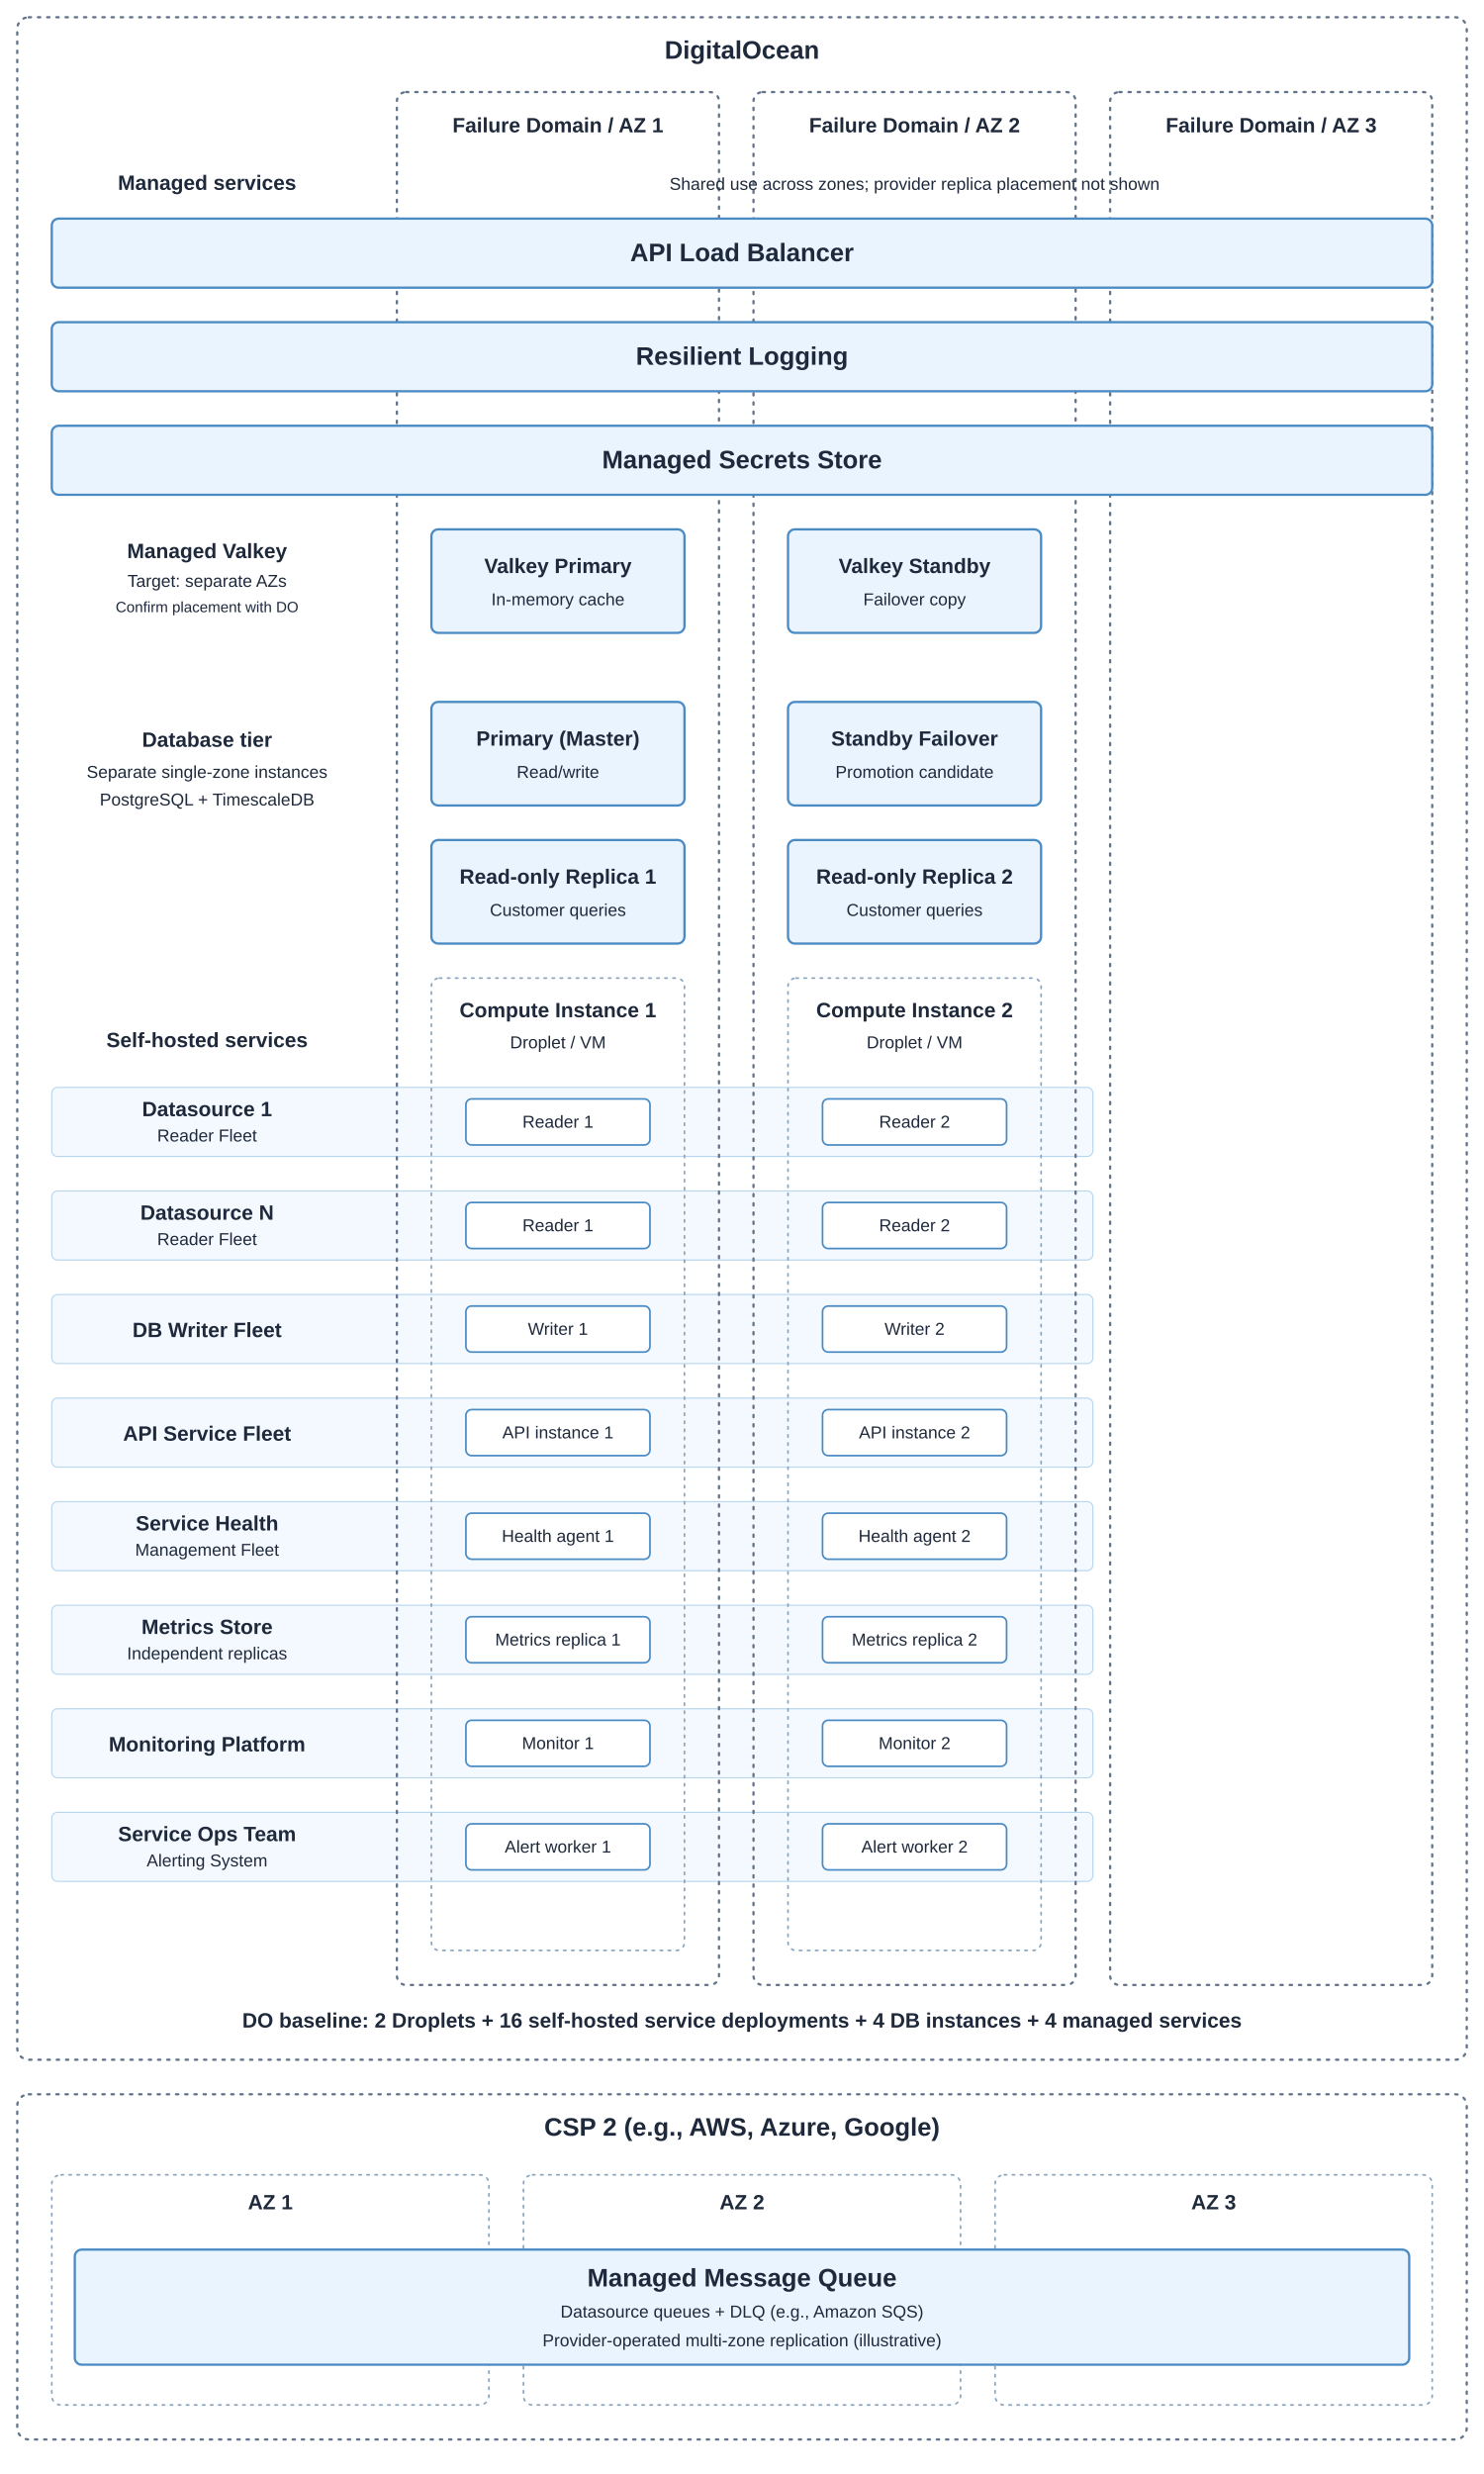
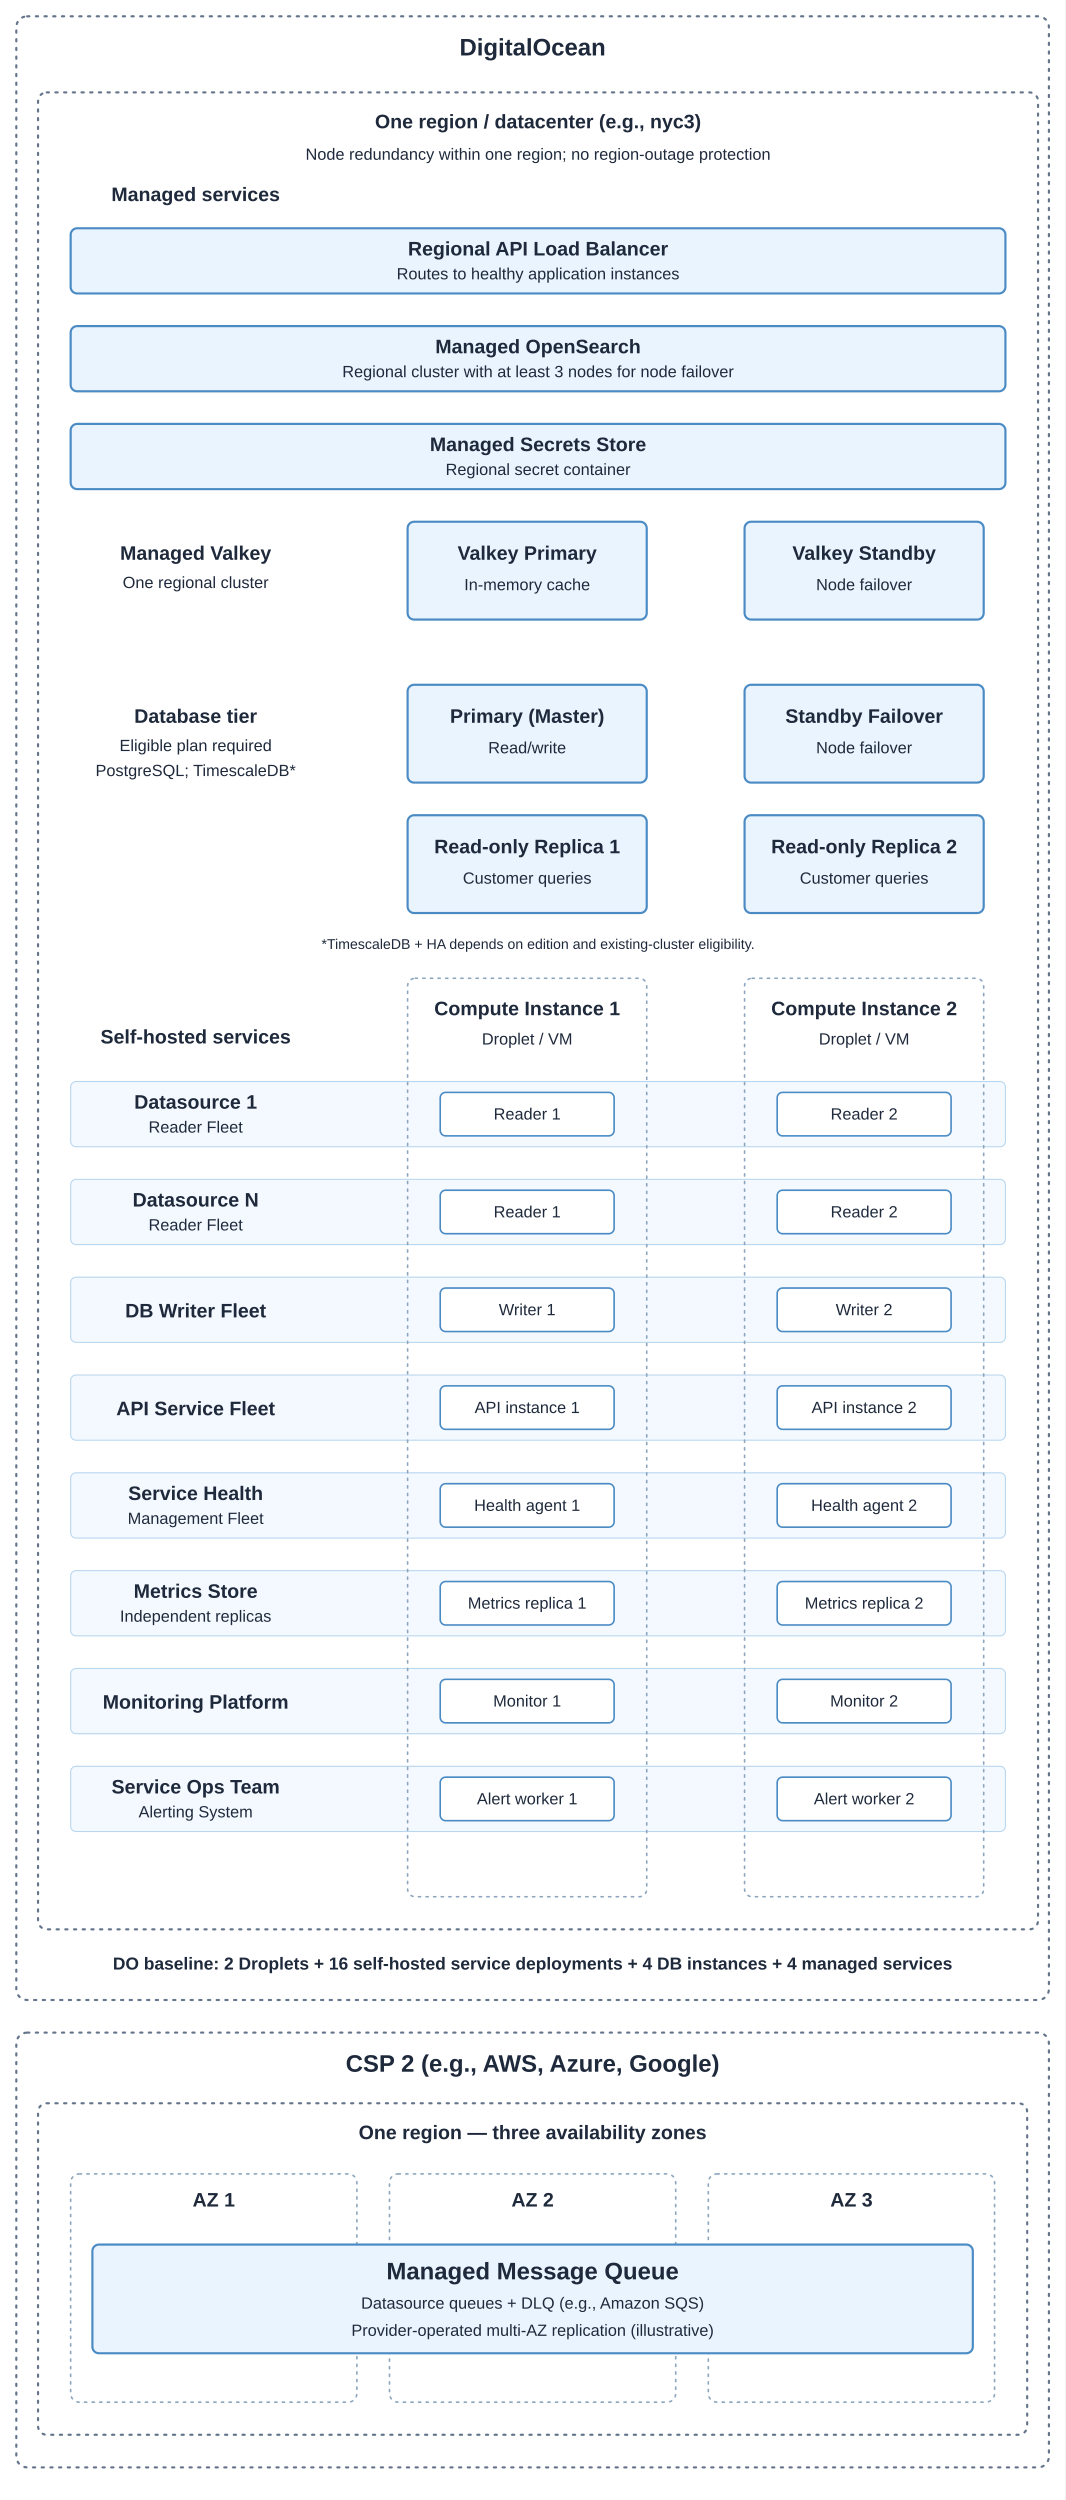
- <svg xmlns="http://www.w3.org/2000/svg" width="1290" height="2150" viewBox="0 0 1290 2150" role="img" aria-labelledby="deployment-title deployment-description">
+ <svg xmlns="http://www.w3.org/2000/svg" width="980" height="2300" viewBox="0 0 980 2300" role="img" aria-labelledby="deployment-title deployment-description">
  <style>
    text { font-family: Arial, Helvetica, sans-serif; fill: #1e293b; text-anchor: middle; }
    .boundary { fill: none; stroke: #64748b; stroke-width: 2; stroke-dasharray: 2 6; stroke-linecap: round; }
    .compute { fill: none; stroke: #8da6be; stroke-width: 1.5; stroke-dasharray: 2 5; stroke-linecap: round; }
    .node { fill: #eaf4ff; stroke: #4b8bc4; stroke-width: 2; }
    .band { fill: #eaf4ff; fill-opacity: 0.55; stroke: #b7d6ef; stroke-width: 1; }
    .member { fill: #ffffff; stroke: #4b8bc4; stroke-width: 1.5; }
    .title { font-size: 22px; font-weight: 600; }
    .label { font-size: 18px; font-weight: 600; }
    .detail { font-size: 15px; }
  </style>
-   <rect width="1290" height="2150" fill="#ffffff" />
-   <g aria-label="DigitalOcean application deployment">
-     <rect class="boundary" x="15" y="15" width="1260" height="1775" rx="10" />
-     <text class="title" x="645" y="51">DigitalOcean</text>
-     <g transform="translate(0, -30)">
-       <rect class="band" x="45" y="975" width="905" height="60" rx="5" />
-       <rect class="band" x="45" y="1065" width="905" height="60" rx="5" />
-       <rect class="band" x="45" y="1155" width="905" height="60" rx="5" />
-       <rect class="band" x="45" y="1245" width="905" height="60" rx="5" />
-       <rect class="band" x="45" y="1335" width="905" height="60" rx="5" />
-       <rect class="band" x="45" y="1425" width="905" height="60" rx="5" />
-       <rect class="band" x="45" y="1515" width="905" height="60" rx="5" />
-       <rect class="band" x="45" y="1605" width="905" height="60" rx="5" />
-       <g aria-label="Failure Domain or Availability Zone 1, Compute Instance 1">
-         <rect class="boundary" x="345" y="110" width="280" height="1645" rx="8" />
-         <text class="label" x="485" y="145">Failure Domain / AZ 1</text>
-         <rect class="compute" x="375" y="880" width="220" height="845" rx="7" />
-         <text class="label" x="485" y="914">Compute Instance 1</text>
-         <text class="detail" x="485" y="941">Droplet / VM</text>
+   <rect width="980" height="2300" fill="#ffffff" />
+   <g aria-label="DigitalOcean">
+     <rect class="boundary" x="15" y="15" width="950" height="1825" rx="10" />
+     <text class="title" x="490" y="51">DigitalOcean</text>
+     <g aria-label="One DigitalOcean deployment region: nyc3 example">
+       <rect class="boundary" x="35" y="85" width="920" height="1690" rx="8" />
+       <text class="label" x="495" y="118">One region / datacenter (e.g., nyc3)</text>
+       <text class="detail" x="495" y="147">Node redundancy within one region; no region-outage protection</text>
+       <text class="label" x="180" y="185">Managed services</text>
+       <rect class="node" x="65" y="210" width="860" height="60" rx="6" />
+       <text class="label" x="495" y="235">Regional API Load Balancer</text>
+       <text class="detail" x="495" y="257">Routes to healthy application instances</text>
+       <rect class="node" x="65" y="300" width="860" height="60" rx="6" />
+       <text class="label" x="495" y="325">Managed OpenSearch</text>
+       <text class="detail" x="495" y="347">Regional cluster with at least 3 nodes for node failover</text>
+       <rect class="node" x="65" y="390" width="860" height="60" rx="6" />
+       <text class="label" x="495" y="415">Managed Secrets Store</text>
+       <text class="detail" x="495" y="437">Regional secret container</text>
+       <text class="label" x="180" y="515">Managed Valkey</text>
+       <text class="detail" x="180" y="541">One regional cluster</text>
+       <g aria-label="Valkey primary in the same region">
+         <rect class="node" x="375" y="480" width="220" height="90" rx="6" />
+         <text class="label" x="485" y="515">Valkey Primary</text>
+         <text class="detail" x="485" y="543">In-memory cache</text>
      </g>
-       <g aria-label="Failure Domain or Availability Zone 2, Compute Instance 2">
-         <rect class="boundary" x="655" y="110" width="280" height="1645" rx="8" />
-         <text class="label" x="795" y="145">Failure Domain / AZ 2</text>
-         <rect class="compute" x="685" y="880" width="220" height="845" rx="7" />
-         <text class="label" x="795" y="914">Compute Instance 2</text>
-         <text class="detail" x="795" y="941">Droplet / VM</text>
+       <g aria-label="Valkey standby in the same region">
+         <rect class="node" x="685" y="480" width="220" height="90" rx="6" />
+         <text class="label" x="795" y="515">Valkey Standby</text>
+         <text class="detail" x="795" y="543">Node failover</text>
      </g>
-       <g aria-label="Failure Domain or Availability Zone 3, no application VM or PostgreSQL instance">
-         <rect class="boundary" x="965" y="110" width="280" height="1645" rx="8" />
-         <text class="label" x="1105" y="145">Failure Domain / AZ 3</text>
+       <text class="label" x="180" y="665">Database tier</text>
+       <text class="detail" x="180" y="691">Eligible plan required</text>
+       <text class="detail" x="180" y="714">PostgreSQL; TimescaleDB*</text>
+       <g aria-label="PostgreSQL primary in the same region">
+         <rect class="node" x="375" y="630" width="220" height="90" rx="6" />
+         <text class="label" x="485" y="665">Primary (Master)</text>
+         <text class="detail" x="485" y="693">Read/write</text>
      </g>
-       <g aria-label="Managed services shared scope and target placement">
-         <text class="label" x="180" y="195">Managed services</text>
-         <text class="detail" x="795" y="195">Shared use across zones; provider replica placement not shown</text>
-         <rect class="node" x="45" y="220" width="1200" height="60" rx="6" />
-         <text class="title" x="645" y="257">API Load Balancer</text>
-         <rect class="node" x="45" y="310" width="1200" height="60" rx="6" />
-         <text class="title" x="645" y="347">Resilient Logging</text>
-         <rect class="node" x="45" y="400" width="1200" height="60" rx="6" />
-         <text class="title" x="645" y="437">Managed Secrets Store</text>
-         <text class="label" x="180" y="515">Managed Valkey</text>
-         <text class="detail" x="180" y="540">Target: separate AZs</text>
-         <text x="180" y="562" style="font-size: 13px;">Confirm placement with DO</text>
-         <g aria-label="Valkey primary, target placement in AZ 1">
-           <rect class="node" x="375" y="490" width="220" height="90" rx="6" />
-           <text class="label" x="485" y="528">Valkey Primary</text>
-           <text class="detail" x="485" y="556">In-memory cache</text>
-         </g>
-         <g aria-label="Valkey standby, target placement in AZ 2 requires provider confirmation">
-           <rect class="node" x="685" y="490" width="220" height="90" rx="6" />
-           <text class="label" x="795" y="528">Valkey Standby</text>
-           <text class="detail" x="795" y="556">Failover copy</text>
-         </g>
+       <g aria-label="PostgreSQL standby in the same region">
+         <rect class="node" x="685" y="630" width="220" height="90" rx="6" />
+         <text class="label" x="795" y="665">Standby Failover</text>
+         <text class="detail" x="795" y="693">Node failover</text>
      </g>
-       <text class="label" x="180" y="679">Database tier</text>
-       <text class="detail" x="180" y="706">Separate single-zone instances</text>
-       <text class="detail" x="180" y="730">PostgreSQL + TimescaleDB</text>
-       <g aria-label="Primary database in failure domain 1">
-         <rect class="node" x="375" y="640" width="220" height="90" rx="6" />
-         <text class="label" x="485" y="678">Primary (Master)</text>
-         <text class="detail" x="485" y="706">Read/write</text>
+       <g aria-label="PostgreSQL read-only replica 1 in the same region">
+         <rect class="node" x="375" y="750" width="220" height="90" rx="6" />
+         <text class="label" x="485" y="785">Read-only Replica 1</text>
+         <text class="detail" x="485" y="813">Customer queries</text>
      </g>
-       <g aria-label="Standby failover database in failure domain 2">
-         <rect class="node" x="685" y="640" width="220" height="90" rx="6" />
-         <text class="label" x="795" y="678">Standby Failover</text>
-         <text class="detail" x="795" y="706">Promotion candidate</text>
+       <g aria-label="PostgreSQL read-only replica 2 in the same region">
+         <rect class="node" x="685" y="750" width="220" height="90" rx="6" />
+         <text class="label" x="795" y="785">Read-only Replica 2</text>
+         <text class="detail" x="795" y="813">Customer queries</text>
      </g>
-       <g aria-label="Read-only replica 2 in failure domain 2">
-         <rect class="node" x="685" y="760" width="220" height="90" rx="6" />
-         <text class="label" x="795" y="798">Read-only Replica 2</text>
-         <text class="detail" x="795" y="826">Customer queries</text>
+       <text class="detail" x="495" y="873" style="font-size: 13px;">*TimescaleDB + HA depends on edition and existing-cluster eligibility.</text>
+       <rect class="band" x="65" y="995" width="860" height="60" rx="5" />
+       <rect class="band" x="65" y="1085" width="860" height="60" rx="5" />
+       <rect class="band" x="65" y="1175" width="860" height="60" rx="5" />
+       <rect class="band" x="65" y="1265" width="860" height="60" rx="5" />
+       <rect class="band" x="65" y="1355" width="860" height="60" rx="5" />
+       <rect class="band" x="65" y="1445" width="860" height="60" rx="5" />
+       <rect class="band" x="65" y="1535" width="860" height="60" rx="5" />
+       <rect class="band" x="65" y="1625" width="860" height="60" rx="5" />
+       <g aria-label="Worker Droplet 1 in the same region">
+         <rect class="compute" x="375" y="900" width="220" height="845" rx="7" />
+         <text class="label" x="485" y="934">Compute Instance 1</text>
+         <text class="detail" x="485" y="961">Droplet / VM</text>
      </g>
-       <g aria-label="Read-only replica 1 in failure domain 1">
-         <rect class="node" x="375" y="760" width="220" height="90" rx="6" />
-         <text class="label" x="485" y="798">Read-only Replica 1</text>
-         <text class="detail" x="485" y="826">Customer queries</text>
+       <g aria-label="Worker Droplet 2 in the same region">
+         <rect class="compute" x="685" y="900" width="220" height="845" rx="7" />
+         <text class="label" x="795" y="934">Compute Instance 2</text>
+         <text class="detail" x="795" y="961">Droplet / VM</text>
      </g>
-       <text class="label" x="180" y="940">Self-hosted services</text>
-       <g aria-label="Datasource 1 Reader Fleet, one member per worker VM">
-         <text class="label" x="180" y="1000">Datasource 1</text>
-         <text class="detail" x="180" y="1022">Reader Fleet</text>
-         <rect class="member" x="405" y="985" width="160" height="40" rx="5" />
-         <text class="detail" x="485" y="1010">Reader 1</text>
-         <rect class="member" x="715" y="985" width="160" height="40" rx="5" />
-         <text class="detail" x="795" y="1010">Reader 2</text>
+       <text class="label" x="180" y="960">Self-hosted services</text>
+       <g aria-label="Datasource 1 Reader Fleet, two self-hosted deployments">
+         <text class="label" x="180" y="1020">Datasource 1</text>
+         <text class="detail" x="180" y="1042">Reader Fleet</text>
+         <rect class="member" x="405" y="1005" width="160" height="40" rx="5" />
+         <text class="detail" x="485" y="1030">Reader 1</text>
+         <rect class="member" x="715" y="1005" width="160" height="40" rx="5" />
+         <text class="detail" x="795" y="1030">Reader 2</text>
      </g>
-       <g aria-label="Datasource N Reader Fleet, one member per worker VM">
-         <text class="label" x="180" y="1090">Datasource N</text>
-         <text class="detail" x="180" y="1112">Reader Fleet</text>
-         <rect class="member" x="405" y="1075" width="160" height="40" rx="5" />
-         <text class="detail" x="485" y="1100">Reader 1</text>
-         <rect class="member" x="715" y="1075" width="160" height="40" rx="5" />
-         <text class="detail" x="795" y="1100">Reader 2</text>
+       <g aria-label="Datasource N Reader Fleet, two self-hosted deployments">
+         <text class="label" x="180" y="1110">Datasource N</text>
+         <text class="detail" x="180" y="1132">Reader Fleet</text>
+         <rect class="member" x="405" y="1095" width="160" height="40" rx="5" />
+         <text class="detail" x="485" y="1120">Reader 1</text>
+         <rect class="member" x="715" y="1095" width="160" height="40" rx="5" />
+         <text class="detail" x="795" y="1120">Reader 2</text>
      </g>
-       <g aria-label="DB Writer Fleet , one member per worker VM">
-         <text class="label" x="180" y="1192">DB Writer Fleet</text>
-         <rect class="member" x="405" y="1165" width="160" height="40" rx="5" />
-         <text class="detail" x="485" y="1190">Writer 1</text>
-         <rect class="member" x="715" y="1165" width="160" height="40" rx="5" />
-         <text class="detail" x="795" y="1190">Writer 2</text>
+       <g aria-label="DB Writer Fleet , two self-hosted deployments">
+         <text class="label" x="180" y="1212">DB Writer Fleet</text>
+         <rect class="member" x="405" y="1185" width="160" height="40" rx="5" />
+         <text class="detail" x="485" y="1210">Writer 1</text>
+         <rect class="member" x="715" y="1185" width="160" height="40" rx="5" />
+         <text class="detail" x="795" y="1210">Writer 2</text>
      </g>
-       <g aria-label="API Service Fleet , one member per worker VM">
-         <text class="label" x="180" y="1282">API Service Fleet</text>
-         <rect class="member" x="405" y="1255" width="160" height="40" rx="5" />
-         <text class="detail" x="485" y="1280">API instance 1</text>
-         <rect class="member" x="715" y="1255" width="160" height="40" rx="5" />
-         <text class="detail" x="795" y="1280">API instance 2</text>
+       <g aria-label="API Service Fleet , two self-hosted deployments">
+         <text class="label" x="180" y="1302">API Service Fleet</text>
+         <rect class="member" x="405" y="1275" width="160" height="40" rx="5" />
+         <text class="detail" x="485" y="1300">API instance 1</text>
+         <rect class="member" x="715" y="1275" width="160" height="40" rx="5" />
+         <text class="detail" x="795" y="1300">API instance 2</text>
      </g>
-       <g aria-label="Service Health Management Fleet, one member per worker VM">
-         <text class="label" x="180" y="1360">Service Health</text>
-         <text class="detail" x="180" y="1382">Management Fleet</text>
-         <rect class="member" x="405" y="1345" width="160" height="40" rx="5" />
-         <text class="detail" x="485" y="1370">Health agent 1</text>
-         <rect class="member" x="715" y="1345" width="160" height="40" rx="5" />
-         <text class="detail" x="795" y="1370">Health agent 2</text>
+       <g aria-label="Service Health Management Fleet, two self-hosted deployments">
+         <text class="label" x="180" y="1380">Service Health</text>
+         <text class="detail" x="180" y="1402">Management Fleet</text>
+         <rect class="member" x="405" y="1365" width="160" height="40" rx="5" />
+         <text class="detail" x="485" y="1390">Health agent 1</text>
+         <rect class="member" x="715" y="1365" width="160" height="40" rx="5" />
+         <text class="detail" x="795" y="1390">Health agent 2</text>
      </g>
-       <g aria-label="Metrics Store, one independent replica per worker VM">
-         <text class="label" x="180" y="1450">Metrics Store</text>
-         <text class="detail" x="180" y="1472">Independent replicas</text>
-         <rect class="member" x="405" y="1435" width="160" height="40" rx="5" />
-         <text class="detail" x="485" y="1460">Metrics replica 1</text>
-         <rect class="member" x="715" y="1435" width="160" height="40" rx="5" />
-         <text class="detail" x="795" y="1460">Metrics replica 2</text>
+       <g aria-label="Metrics Store Independent replicas, two self-hosted deployments">
+         <text class="label" x="180" y="1470">Metrics Store</text>
+         <text class="detail" x="180" y="1492">Independent replicas</text>
+         <rect class="member" x="405" y="1455" width="160" height="40" rx="5" />
+         <text class="detail" x="485" y="1480">Metrics replica 1</text>
+         <rect class="member" x="715" y="1455" width="160" height="40" rx="5" />
+         <text class="detail" x="795" y="1480">Metrics replica 2</text>
      </g>
-       <g aria-label="Monitoring Platform , one member per worker VM">
-         <text class="label" x="180" y="1552">Monitoring Platform</text>
-         <rect class="member" x="405" y="1525" width="160" height="40" rx="5" />
-         <text class="detail" x="485" y="1550">Monitor 1</text>
-         <rect class="member" x="715" y="1525" width="160" height="40" rx="5" />
-         <text class="detail" x="795" y="1550">Monitor 2</text>
+       <g aria-label="Monitoring Platform , two self-hosted deployments">
+         <text class="label" x="180" y="1572">Monitoring Platform</text>
+         <rect class="member" x="405" y="1545" width="160" height="40" rx="5" />
+         <text class="detail" x="485" y="1570">Monitor 1</text>
+         <rect class="member" x="715" y="1545" width="160" height="40" rx="5" />
+         <text class="detail" x="795" y="1570">Monitor 2</text>
      </g>
-       <g aria-label="Service Ops Team Alerting System, one member per worker VM">
-         <text class="label" x="180" y="1630">Service Ops Team</text>
-         <text class="detail" x="180" y="1652">Alerting System</text>
-         <rect class="member" x="405" y="1615" width="160" height="40" rx="5" />
-         <text class="detail" x="485" y="1640">Alert worker 1</text>
-         <rect class="member" x="715" y="1615" width="160" height="40" rx="5" />
-         <text class="detail" x="795" y="1640">Alert worker 2</text>
+       <g aria-label="Service Ops Team Alerting System, two self-hosted deployments">
+         <text class="label" x="180" y="1650">Service Ops Team</text>
+         <text class="detail" x="180" y="1672">Alerting System</text>
+         <rect class="member" x="405" y="1635" width="160" height="40" rx="5" />
+         <text class="detail" x="485" y="1660">Alert worker 1</text>
+         <rect class="member" x="715" y="1635" width="160" height="40" rx="5" />
+         <text class="detail" x="795" y="1660">Alert worker 2</text>
      </g>
-       <text class="label" x="645" y="1792">DO baseline: 2 Droplets + 16 self-hosted service deployments + 4 DB instances + 4 managed services</text>
    </g>
+     <text class="label" x="490" y="1812" style="font-size: 16px;">DO baseline: 2 Droplets + 16 self-hosted service deployments + 4 DB instances + 4 managed services</text>
  </g>
-   <g aria-label="CSP 2, for example AWS, Azure, or Google, with three availability zones">
-     <rect class="boundary" x="15" y="1820" width="1260" height="300" rx="10" />
-     <text class="title" x="645" y="1856">CSP 2 (e.g., AWS, Azure, Google)</text>
-     <g aria-label="Second provider availability zone 1">
-       <rect class="compute" x="45" y="1890" width="380" height="200" rx="8" />
-       <text class="label" x="235" y="1920">AZ 1</text>
-     </g>
-     <g aria-label="Second provider availability zone 2">
-       <rect class="compute" x="455" y="1890" width="380" height="200" rx="8" />
-       <text class="label" x="645" y="1920">AZ 2</text>
-     </g>
-     <g aria-label="Second provider availability zone 3">
-       <rect class="compute" x="865" y="1890" width="380" height="200" rx="8" />
-       <text class="label" x="1055" y="1920">AZ 3</text>
-     </g>
-     <g aria-label="Managed Message Queue spans all three provider zones">
-       <rect class="node" x="65" y="1955" width="1160" height="100" rx="6" />
-       <text class="title" x="645" y="1987">Managed Message Queue</text>
-       <text class="detail" x="645" y="2014">Datasource queues + DLQ (e.g., Amazon SQS)</text>
-       <text class="detail" x="645" y="2039">Provider-operated multi-zone replication (illustrative)</text>
+   <g aria-label="Second cloud provider: one region with three illustrative availability zones">
+     <rect class="boundary" x="15" y="1870" width="950" height="400" rx="10" />
+     <text class="title" x="490" y="1906">CSP 2 (e.g., AWS, Azure, Google)</text>
+     <g aria-label="One region contains three availability zones">
+       <rect class="boundary" x="35" y="1935" width="910" height="305" rx="8" />
+       <text class="label" x="490" y="1968">One region — three availability zones</text>
+       <rect class="compute" x="65" y="2000" width="263.333" height="210" rx="8" />
+       <text class="label" x="196.666" y="2030">AZ 1</text>
+       <rect class="compute" x="358.333" y="2000" width="263.333" height="210" rx="8" />
+       <text class="label" x="490" y="2030">AZ 2</text>
+       <rect class="compute" x="651.666" y="2000" width="263.333" height="210" rx="8" />
+       <text class="label" x="783.333" y="2030">AZ 3</text>
+       <rect class="node" x="85" y="2065" width="810" height="100" rx="6" />
+       <text class="title" x="490" y="2097">Managed Message Queue</text>
+       <text class="detail" x="490" y="2124">Datasource queues + DLQ (e.g., Amazon SQS)</text>
+       <text class="detail" x="490" y="2149">Provider-operated multi-AZ replication (illustrative)</text>
    </g>
  </g>
</svg>
